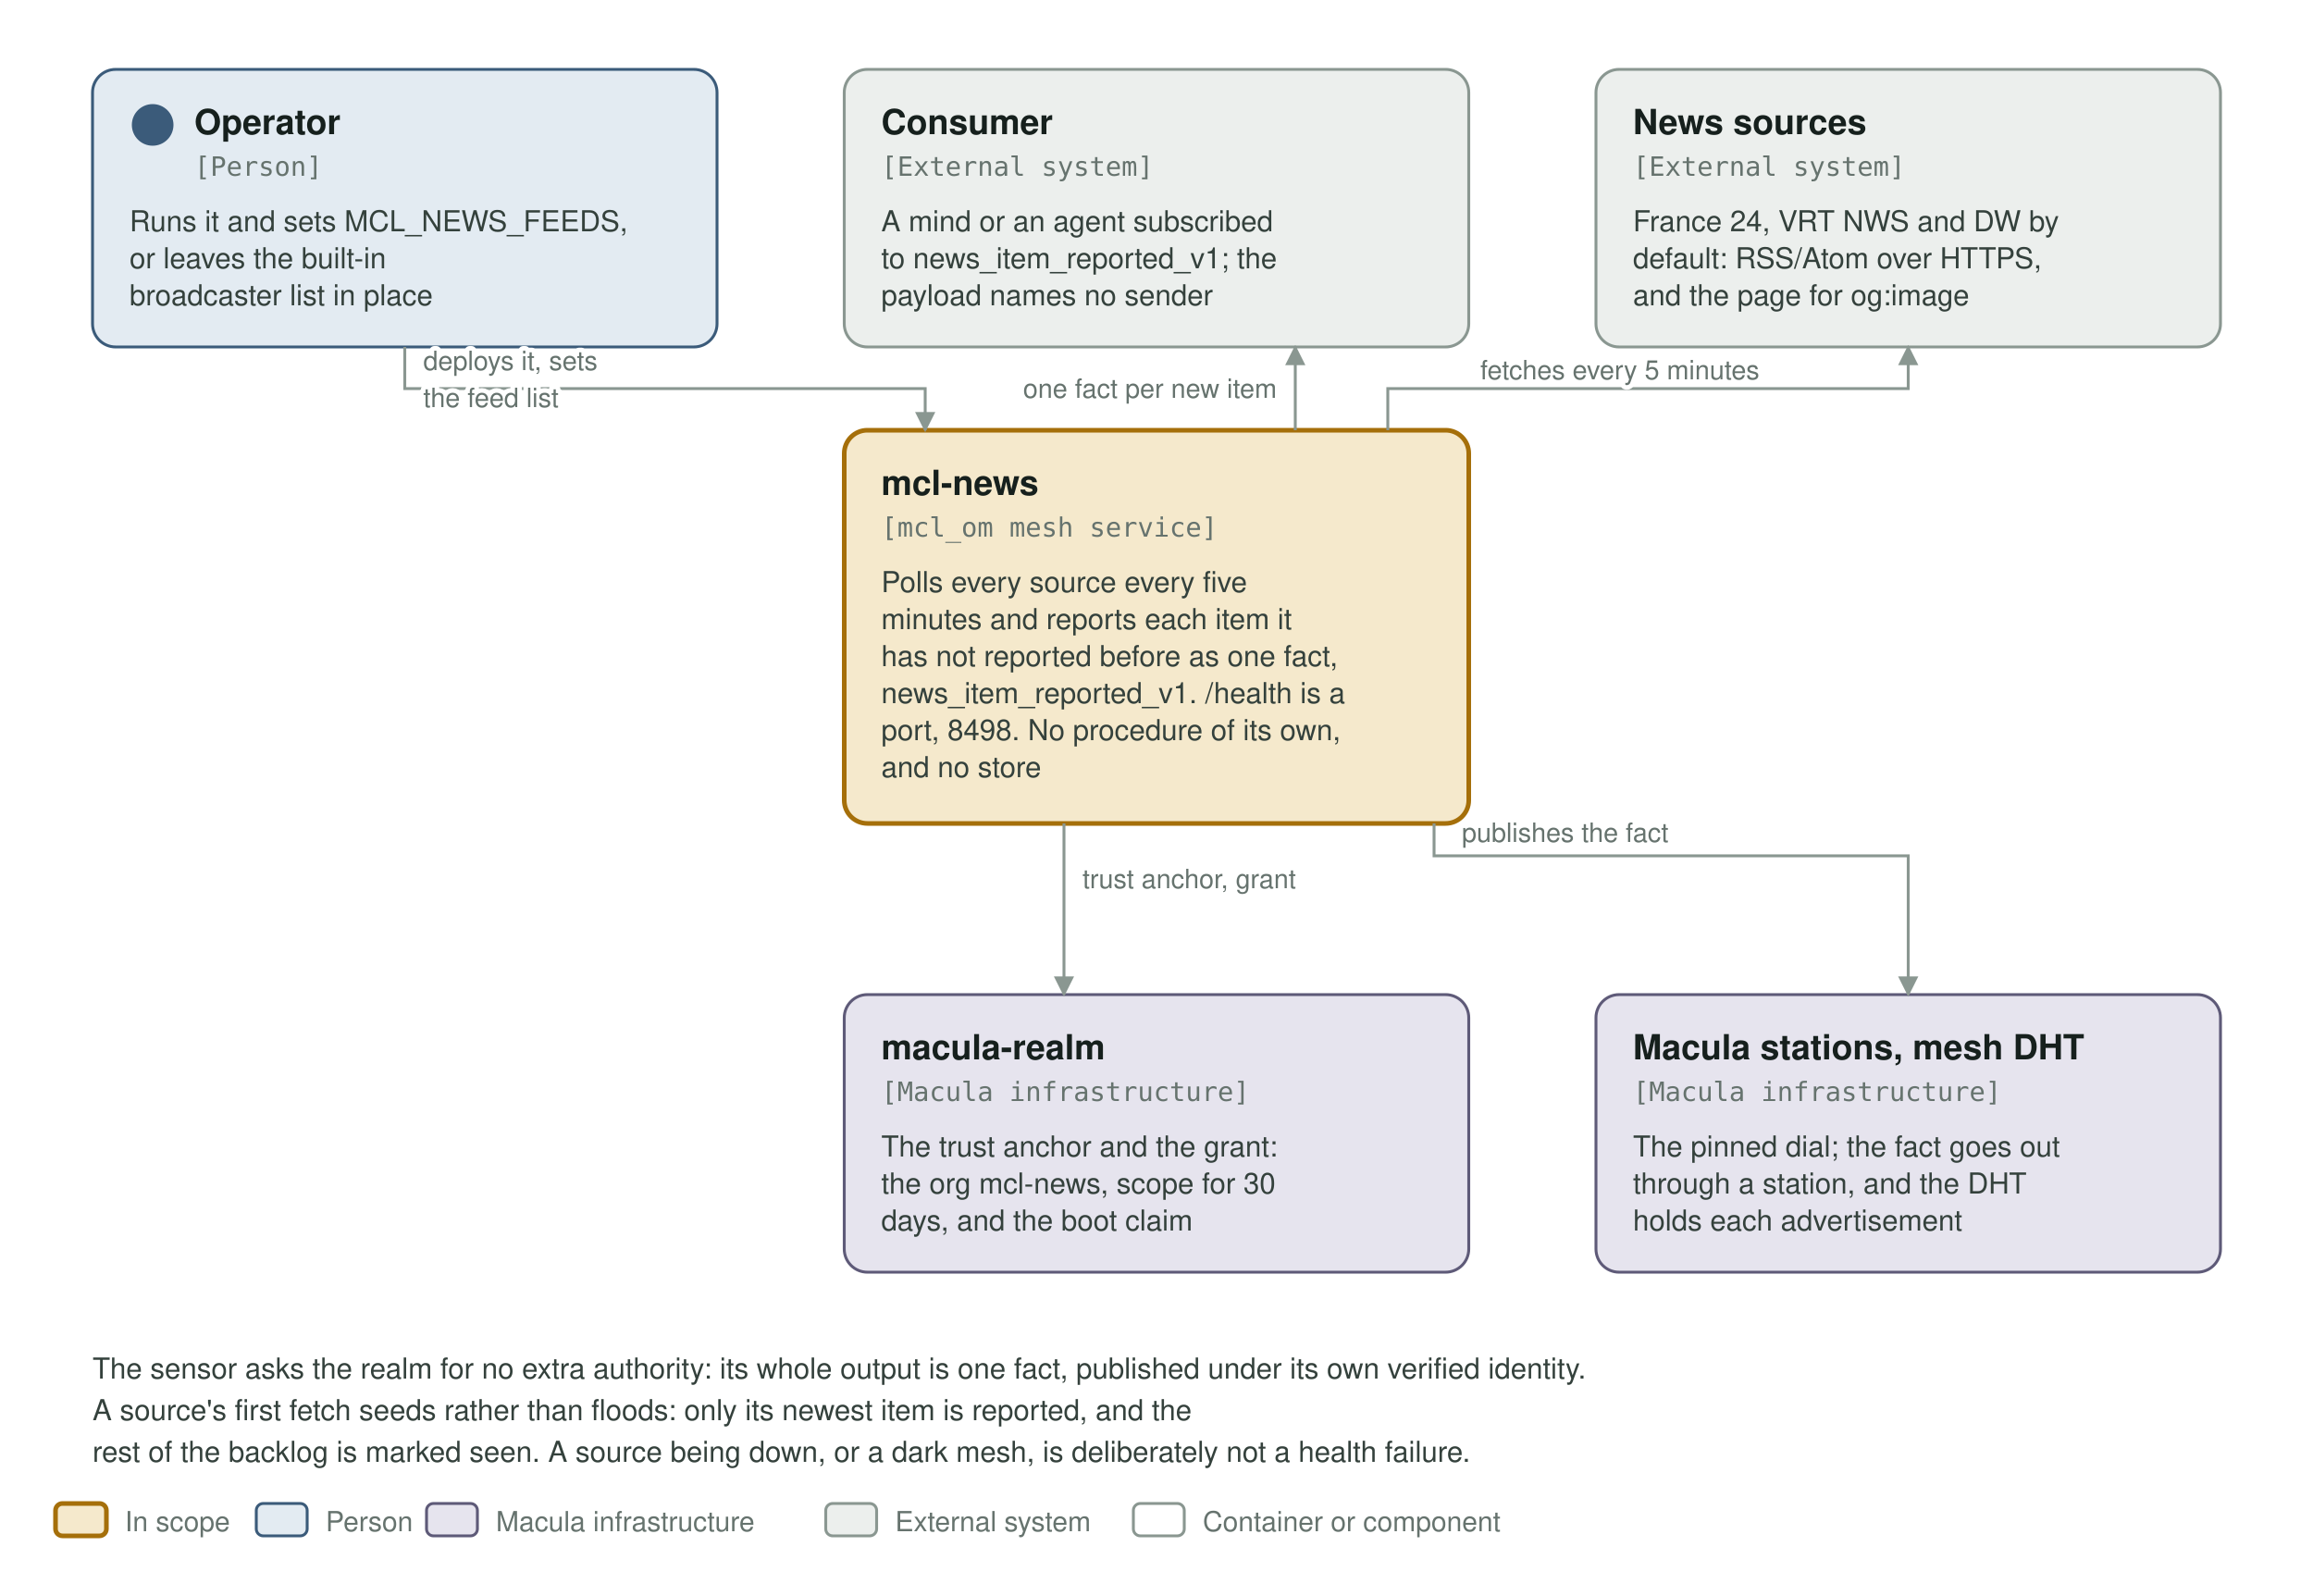
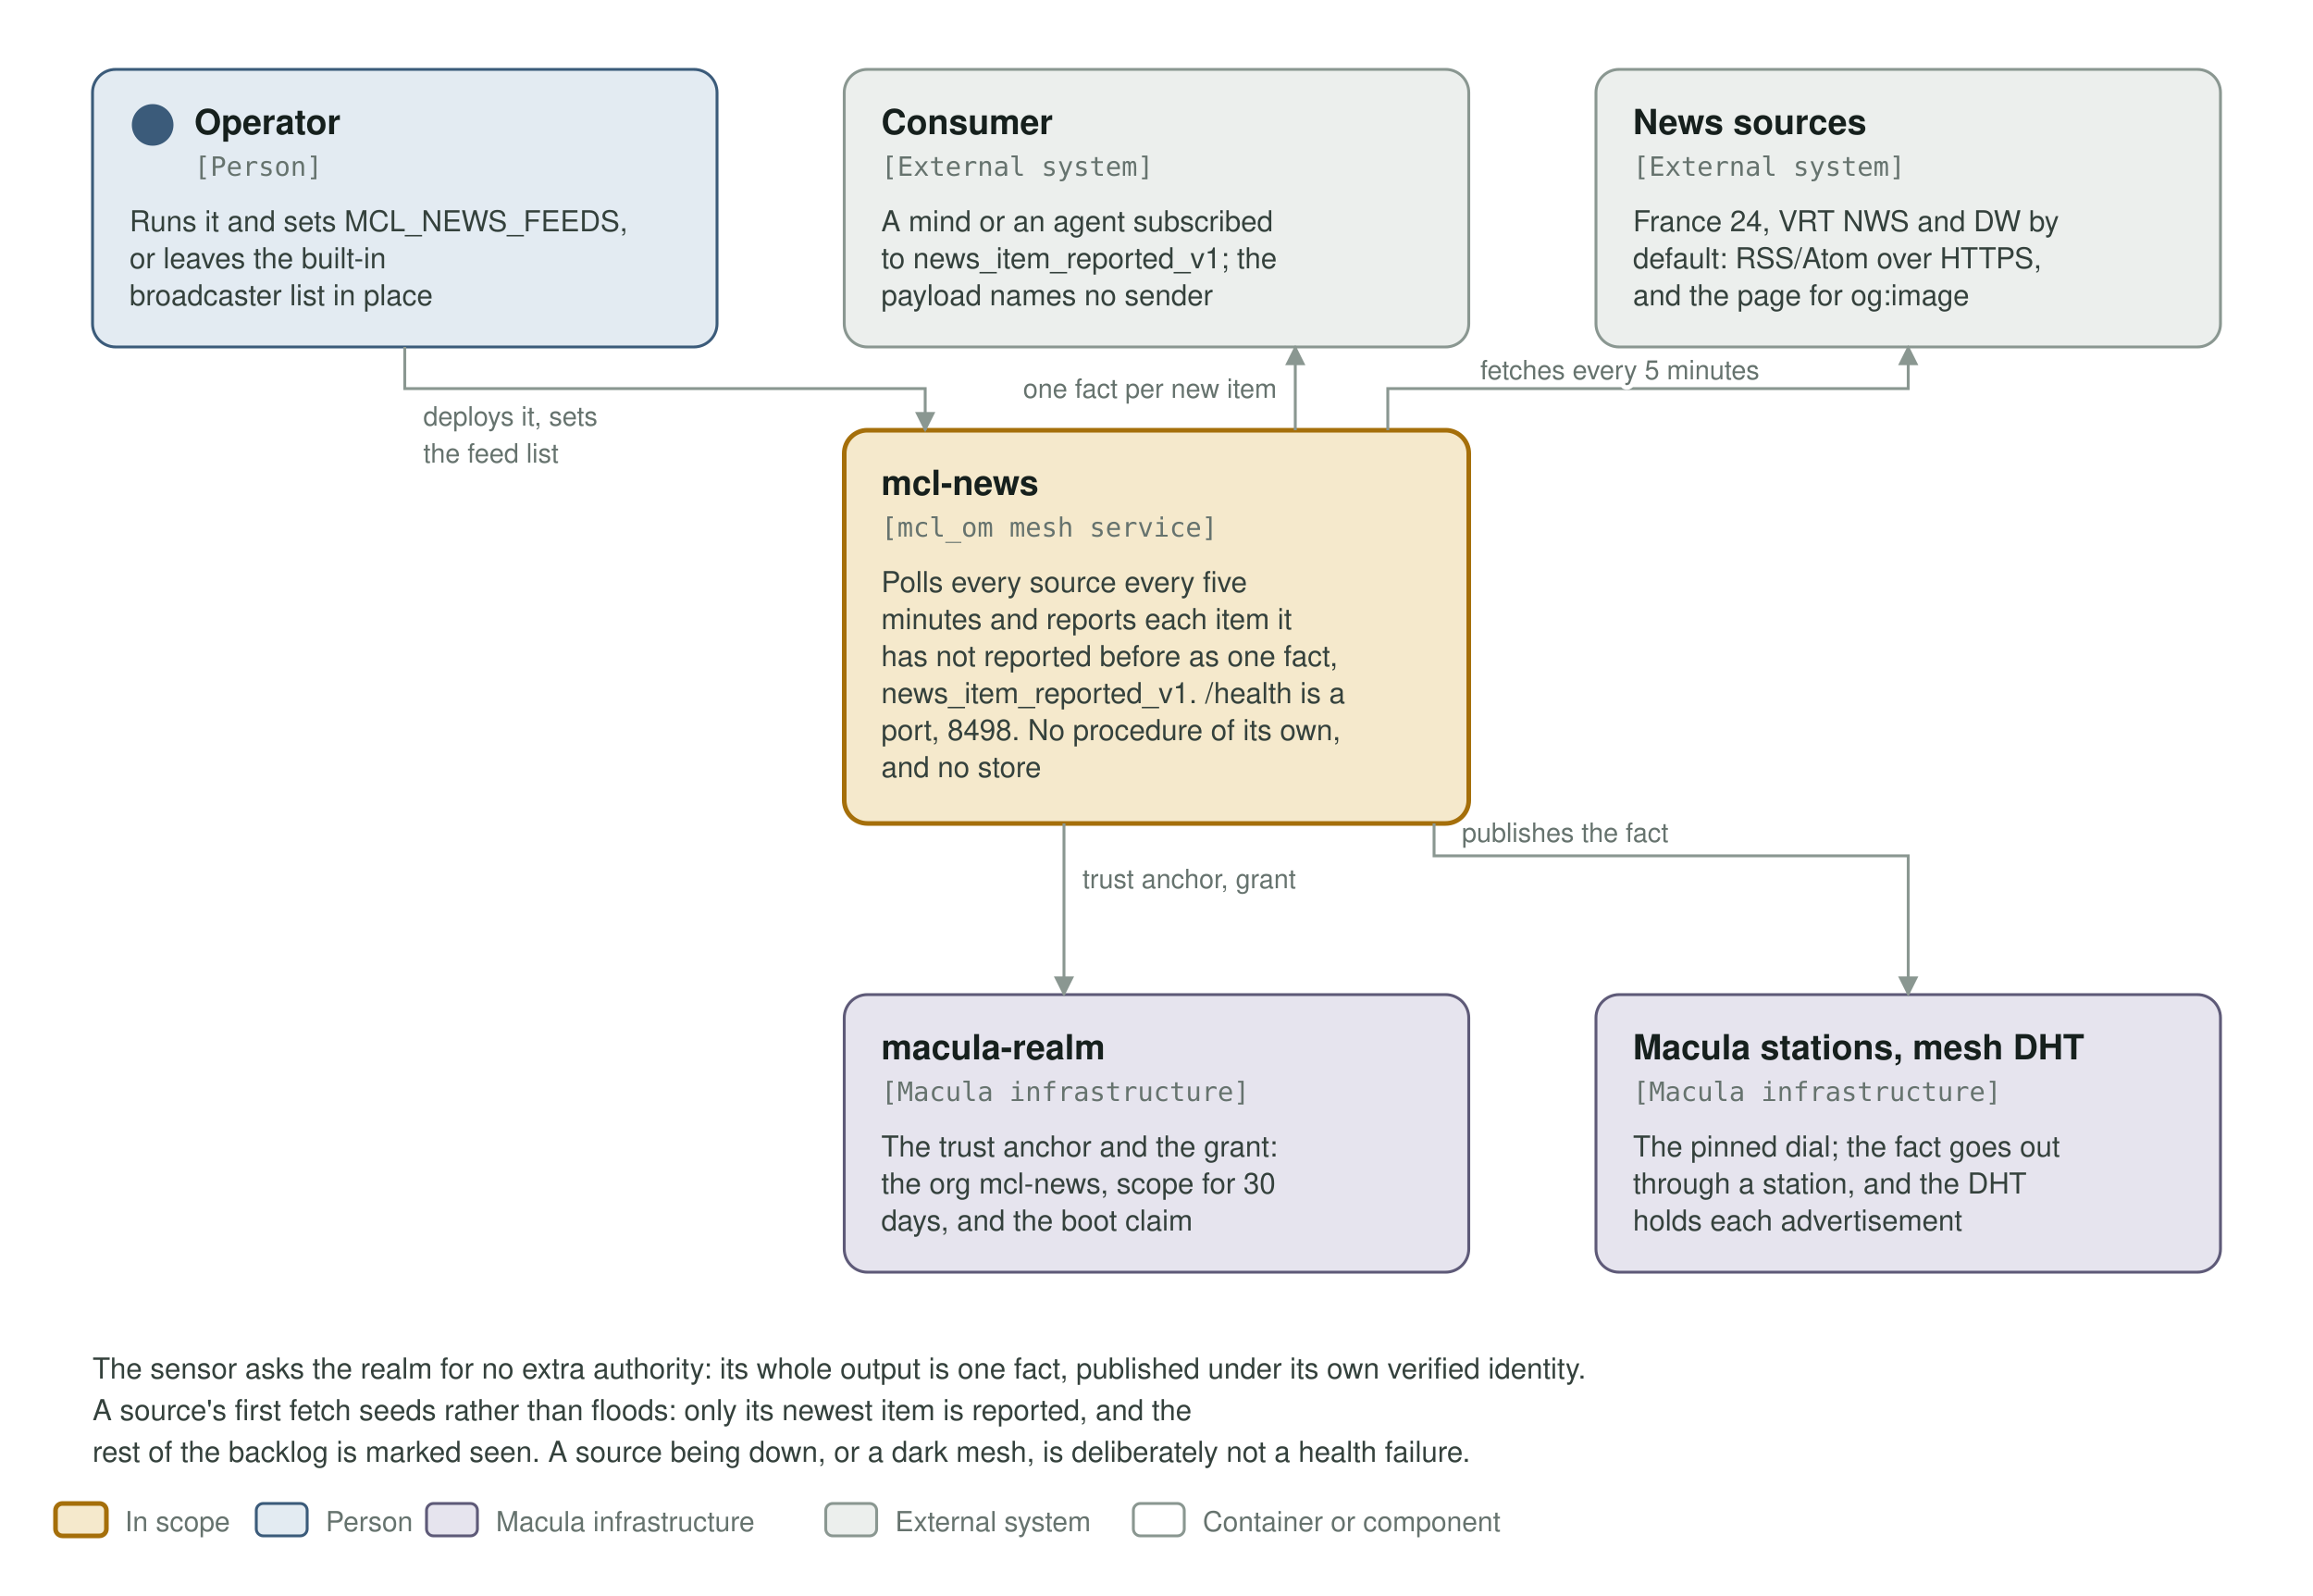
<svg xmlns="http://www.w3.org/2000/svg" viewBox="0 0 1000 690" role="img" aria-label="mcl-news system context">
  <style>
.t-name { font-family: "Atkinson Hyperlegible", "Segoe UI", system-ui, -apple-system, Helvetica, Arial, sans-serif; font-size: 15px; font-weight: 700; }
.t-desc { font-family: "Atkinson Hyperlegible", "Segoe UI", system-ui, -apple-system, Helvetica, Arial, sans-serif; font-size: 12.5px; }
.t-rel { font-family: "Atkinson Hyperlegible", "Segoe UI", system-ui, -apple-system, Helvetica, Arial, sans-serif; font-size: 11.5px; paint-order: stroke; stroke-width: 4px; stroke-linejoin: round; }
.t-code { font-family: "JetBrains Mono", ui-monospace, Menlo, Consolas, monospace; font-size: 13px; font-weight: 600; }
.t-type { font-family: "JetBrains Mono", ui-monospace, Menlo, Consolas, monospace; font-size: 11.5px; }
.t-bound { font-family: "JetBrains Mono", ui-monospace, Menlo, Consolas, monospace; font-size: 12px; font-weight: 600; }
.t-leg { font-family: "Atkinson Hyperlegible", "Segoe UI", system-ui, -apple-system, Helvetica, Arial, sans-serif; font-size: 12px; }
.edge { fill: none; stroke-width: 1.25; }
.edge-later { fill: none; stroke-width: 1.25; stroke-dasharray: 5 4; }
.bg { fill: #FFFFFF; }
.b-sys { fill: #F5E9CC; stroke: #A56F0A; stroke-width: 2; }
.b-per { fill: #E3EBF2; stroke: #3B5B7A; stroke-width: 1.25; }
.b-mac { fill: #E6E4EE; stroke: #5E5A78; stroke-width: 1.25; }
.b-ext { fill: #ECEFED; stroke: #8A9791; stroke-width: 1.25; }
.b-cmp { fill: #FFFFFF; stroke: #8A9791; stroke-width: 1.25; }
.b-later { fill: none; stroke: #8A9791; stroke-width: 1.25; stroke-dasharray: 5 4; }
.bound { fill: none; stroke: #B3BDB8; stroke-width: 1; }
.head { fill: #3B5B7A; }
.t-name, .t-code { fill: #16201D; }
.t-type, .t-bound, .t-leg { fill: #66736E; }
.t-desc { fill: #34413C; }
.t-rel { fill: #66736E; stroke: #FFFFFF; }
.edge, .edge-later { stroke: #8A9791; }
.arrowhead { fill: #8A9791; }
@media (prefers-color-scheme: dark) {
.bg { fill: #171F1C; }
.b-sys { fill: #3A2E13; stroke: #E3AA3C; }
.b-per { fill: #1D2A36; stroke: #8EB4D8; }
.b-mac { fill: #26243A; stroke: #A9A4C8; }
.b-ext { fill: #1C2421; stroke: #7D8B85; }
.b-cmp { fill: #171F1C; stroke: #7D8B85; }
.b-later { stroke: #7D8B85; }
.bound { stroke: #4A5752; }
.head { fill: #8EB4D8; }
.t-name, .t-code { fill: #E6ECE9; }
.t-type, .t-bound, .t-leg { fill: #93A09A; }
.t-desc { fill: #C3CDC8; }
.t-rel { fill: #93A09A; stroke: #171F1C; }
.edge, .edge-later { stroke: #7D8B85; }
.arrowhead { fill: #7D8B85; }
}
</style>
  <defs>
    <marker id="a" viewBox="0 0 10 10" refX="9" refY="5" markerWidth="7" markerHeight="7" orient="auto-start-reverse">
      <path class="arrowhead" d="M0 0L10 5L0 10z" />
    </marker>
  </defs>
  <rect class="bg" x="0" y="0" width="1000" height="690" />
  <rect class="b-per" x="40" y="30" width="270" height="120" rx="10" />
  <circle class="head" cx="66" cy="54" r="9" />
  <text class="t-name" x="84" y="58">Operator</text>
  <text class="t-type" x="84" y="76">[Person]</text>
  <text class="t-desc" x="56" y="100">Runs it and sets MCL_NEWS_FEEDS,</text>
  <text class="t-desc" x="56" y="116">or leaves the built-in</text>
  <text class="t-desc" x="56" y="132">broadcaster list in place</text>
  <rect class="b-ext" x="365" y="30" width="270" height="120" rx="10" />
  <text class="t-name" x="381" y="58">Consumer</text>
  <text class="t-type" x="381" y="76">[External system]</text>
  <text class="t-desc" x="381" y="100">A mind or an agent subscribed</text>
  <text class="t-desc" x="381" y="116">to news_item_reported_v1; the</text>
  <text class="t-desc" x="381" y="132">payload names no sender</text>
  <rect class="b-ext" x="690" y="30" width="270" height="120" rx="10" />
  <text class="t-name" x="706" y="58">News sources</text>
  <text class="t-type" x="706" y="76">[External system]</text>
  <text class="t-desc" x="706" y="100">France 24, VRT NWS and DW by</text>
  <text class="t-desc" x="706" y="116">default: RSS/Atom over HTTPS,</text>
  <text class="t-desc" x="706" y="132">and the page for og:image</text>
  <rect class="b-sys" x="365" y="186" width="270" height="170" rx="10" />
  <text class="t-name" x="381" y="214">mcl-news</text>
  <text class="t-type" x="381" y="232">[mcl_om mesh service]</text>
  <text class="t-desc" x="381" y="256">Polls every source every five</text>
  <text class="t-desc" x="381" y="272">minutes and reports each item it</text>
  <text class="t-desc" x="381" y="288">has not reported before as one fact,</text>
  <text class="t-desc" x="381" y="304">news_item_reported_v1. /health is a</text>
  <text class="t-desc" x="381" y="320">port, 8498. No procedure of its own,</text>
  <text class="t-desc" x="381" y="336">and no store</text>
  <rect class="b-mac" x="365" y="430" width="270" height="120" rx="10" />
  <text class="t-name" x="381" y="458">macula-realm</text>
  <text class="t-type" x="381" y="476">[Macula infrastructure]</text>
  <text class="t-desc" x="381" y="500">The trust anchor and the grant:</text>
  <text class="t-desc" x="381" y="516">the org mcl-news, scope for 30</text>
  <text class="t-desc" x="381" y="532">days, and the boot claim</text>
  <rect class="b-mac" x="690" y="430" width="270" height="120" rx="10" />
  <text class="t-name" x="706" y="458">Macula stations, mesh DHT</text>
  <text class="t-type" x="706" y="476">[Macula infrastructure]</text>
  <text class="t-desc" x="706" y="500">The pinned dial; the fact goes out</text>
  <text class="t-desc" x="706" y="516">through a station, and the DHT</text>
  <text class="t-desc" x="706" y="532">holds each advertisement</text>
  <path class="edge" d="M175 150V168H400V186" marker-end="url(#a)" />
-   <text class="t-rel" x="183" y="160">deploys it, sets</text>
-   <text class="t-rel" x="183" y="176">the feed list</text>
+   <text class="t-rel" x="183" y="184">deploys it, sets</text>
+   <text class="t-rel" x="183" y="200">the feed list</text>
  <path class="edge" d="M560 186V150" marker-end="url(#a)" />
  <text class="t-rel" x="552" y="172" text-anchor="end">one fact per new item</text>
  <path class="edge" d="M600 186V168H825V150" marker-end="url(#a)" />
  <text class="t-rel" x="640" y="164">fetches every 5 minutes</text>
  <path class="edge" d="M460 356V430" marker-end="url(#a)" />
  <text class="t-rel" x="468" y="384">trust anchor, grant</text>
  <path class="edge" d="M620 356V370H825V430" marker-end="url(#a)" />
  <text class="t-rel" x="632" y="364">publishes the fact</text>
  <text class="t-desc" x="40" y="596">The sensor asks the realm for no extra authority: its whole output is one fact, published under its own verified identity.</text>
  <text class="t-desc" x="40" y="614">A source's first fetch seeds rather than floods: only its newest item is reported, and the</text>
  <text class="t-desc" x="40" y="632">rest of the backlog is marked seen. A source being down, or a dark mesh, is deliberately not a health failure.</text>
  <rect class="b-sys" x="24" y="650" width="22" height="14" rx="3" />
  <text class="t-leg" x="54" y="662">In scope</text>
  <rect class="b-per" x="110.8" y="650" width="22" height="14" rx="3" />
  <text class="t-leg" x="140.8" y="662">Person</text>
  <rect class="b-mac" x="184.4" y="650" width="22" height="14" rx="3" />
  <text class="t-leg" x="214.4" y="662">Macula infrastructure</text>
  <rect class="b-ext" x="357.0" y="650" width="22" height="14" rx="3" />
  <text class="t-leg" x="387.0" y="662">External system</text>
  <rect class="b-cmp" x="490.0" y="650" width="22" height="14" rx="3" />
  <text class="t-leg" x="520.0" y="662">Container or component</text>
</svg>
